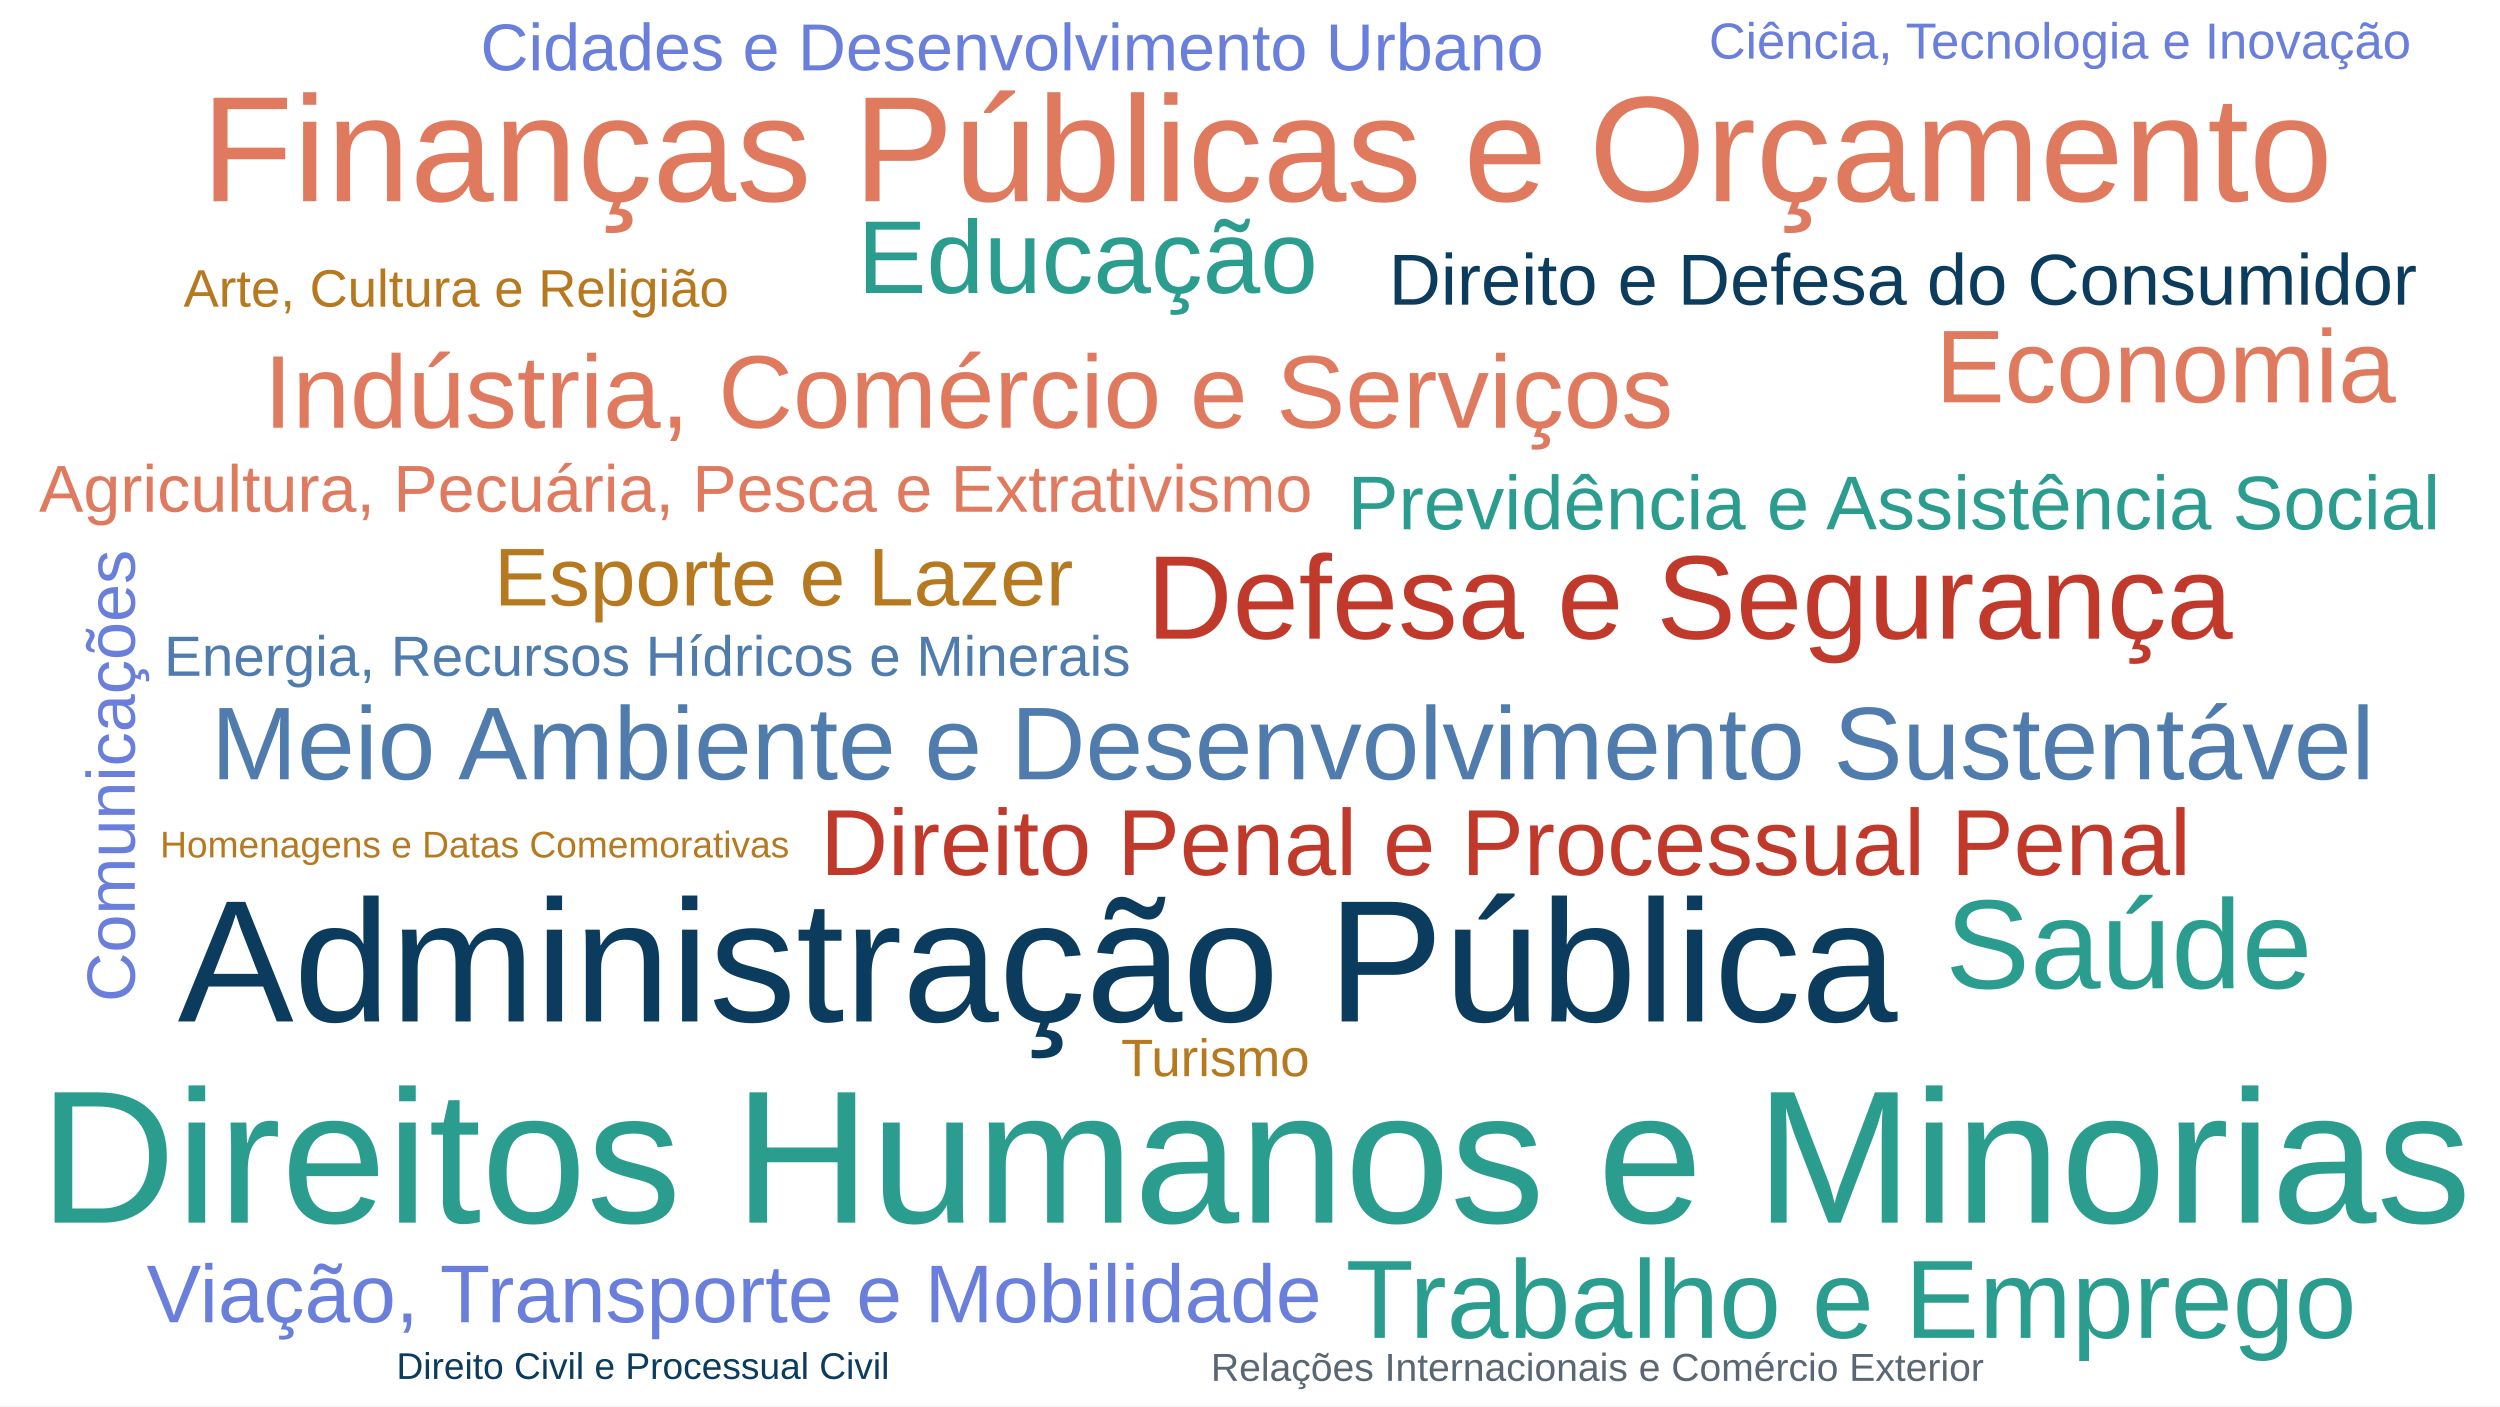
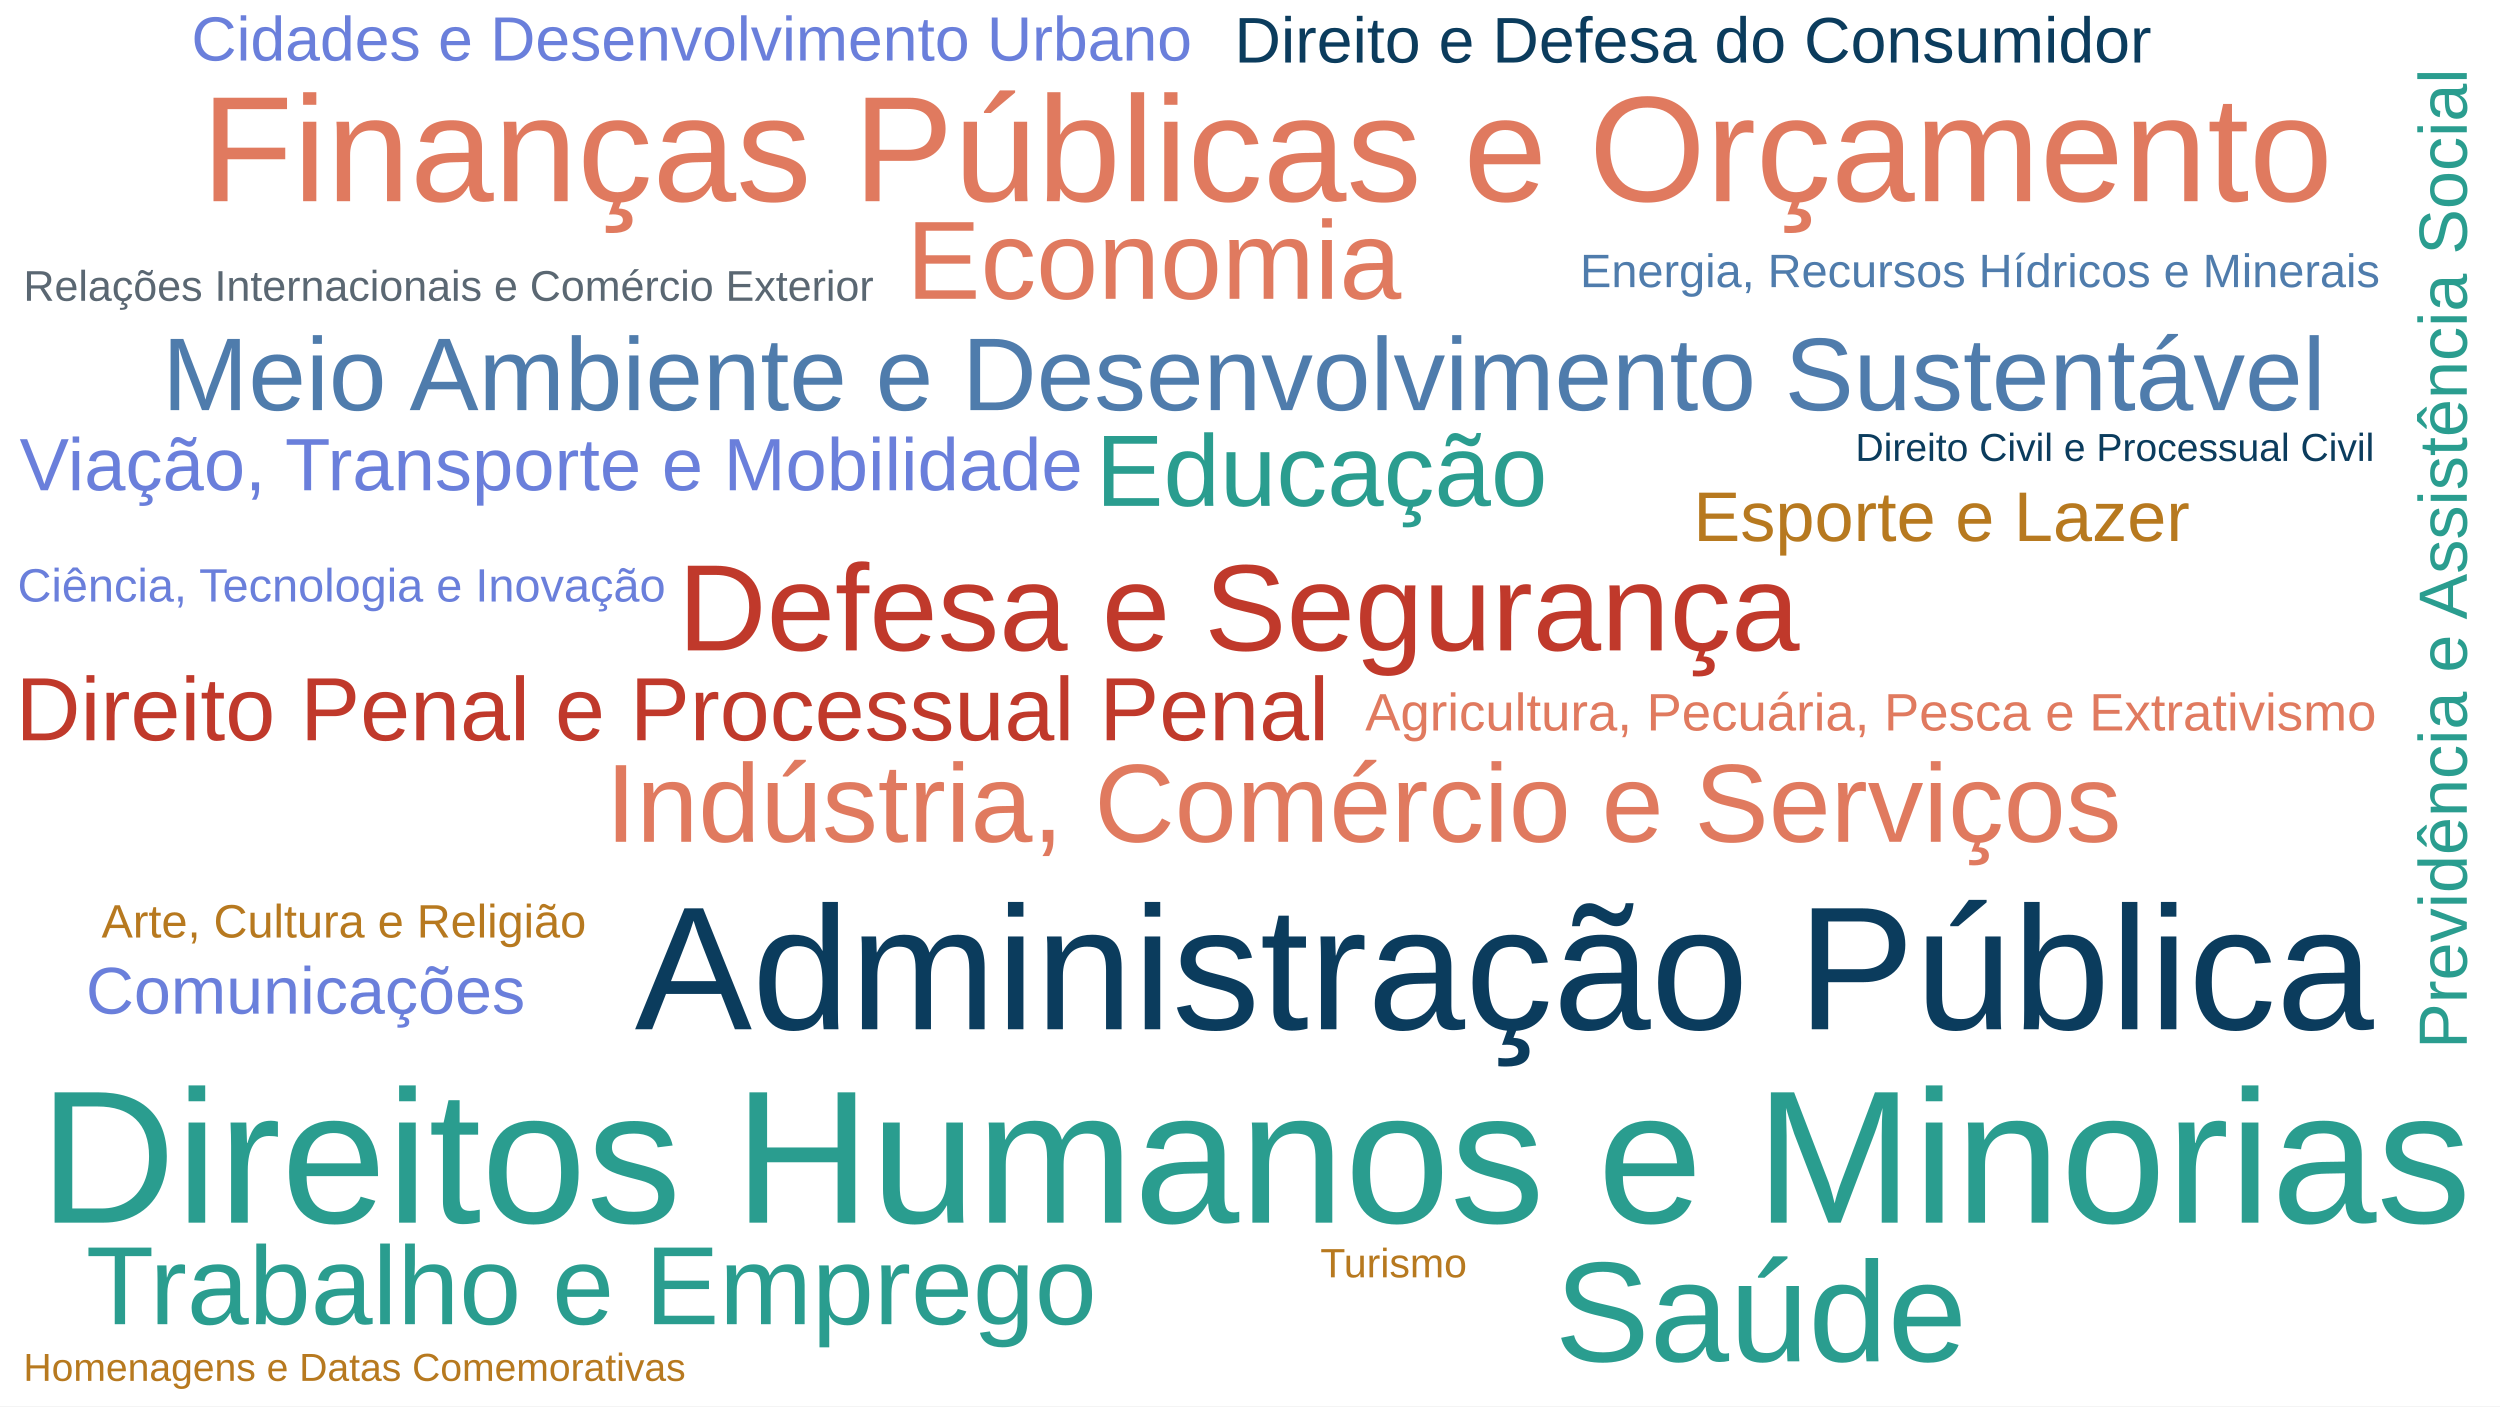
<svg xmlns="http://www.w3.org/2000/svg" viewBox="0 0 1280 720" width="1280" height="720">
  <style>text{font-family:'Arial';font-weight:normal;font-style:normal;}</style>
  <rect width="100%" height="100%" style="fill:white" />
  <text transform="translate(20,626)" font-size="97" style="fill:#2A9D8F">Direitos Humanos e Minorias</text>
-   <text transform="translate(91,523)" font-size="89" style="fill:#0B3C5D">Administração Pública</text>
+   <text transform="translate(325,527)" font-size="90" style="fill:#0B3C5D">Administração Pública</text>
  <text transform="translate(103,103)" font-size="77" style="fill:#E07A5F">Finanças Públicas e Orçamento</text>
-   <text transform="translate(996,506)" font-size="65" style="fill:#2A9D8F">Saúde</text>
-   <text transform="translate(587,327)" font-size="61" style="fill:#C0392B">Defesa e Segurança</text>
-   <text transform="translate(689,685)" font-size="57" style="fill:#2A9D8F">Trabalho e Emprego</text>
-   <text transform="translate(108,399)" font-size="53" style="fill:#4F7CAC">Meio Ambiente e Desenvolvimento Sustentável</text>
-   <text transform="translate(439,150)" font-size="53" style="fill:#2A9D8F">Educação</text>
-   <text transform="translate(991,206)" font-size="53" style="fill:#E07A5F">Economia</text>
-   <text transform="translate(135,219)" font-size="53" style="fill:#E07A5F">Indústria, Comércio e Serviços</text>
-   <text transform="translate(420,448)" font-size="48" style="fill:#C0392B">Direito Penal e Processual Penal</text>
-   <text transform="translate(253,310)" font-size="42" style="fill:#B7791F">Esporte e Lazer</text>
-   <text transform="translate(75,677)" font-size="42" style="fill:#6A7FDB">Viação, Transporte e Mobilidade</text>
-   <text transform="translate(690,271)" font-size="39" style="fill:#2A9D8F">Previdência e Assistência Social</text>
-   <text transform="translate(711,156)" font-size="37" style="fill:#0B3C5D">Direito e Defesa do Consumidor</text>
-   <text transform="translate(69,513) rotate(-90)" font-size="35" style="fill:#6A7FDB">Comunicações</text>
-   <text transform="translate(20,262)" font-size="34" style="fill:#E07A5F">Agricultura, Pecuária, Pesca e Extrativismo</text>
-   <text transform="translate(246,36)" font-size="34" style="fill:#6A7FDB">Cidades e Desenvolvimento Urbano</text>
-   <text transform="translate(84,346)" font-size="29" style="fill:#4F7CAC">Energia, Recursos Hídricos e Minerais</text>
-   <text transform="translate(574,551)" font-size="27" style="fill:#B7791F">Turismo</text>
-   <text transform="translate(94,157)" font-size="27" style="fill:#B7791F">Arte, Cultura e Religião</text>
-   <text transform="translate(875,30)" font-size="26" style="fill:#6A7FDB">Ciência, Tecnologia e Inovação</text>
-   <text transform="translate(620,707)" font-size="20" style="fill:#5A6772">Relações Internacionais e Comércio Exterior</text>
-   <text transform="translate(203,706)" font-size="19" style="fill:#0B3C5D">Direito Civil e Processual Civil</text>
-   <text transform="translate(82,439)" font-size="19" style="fill:#B7791F">Homenagens e Datas Comemorativas</text>
+   <text transform="translate(796,697)" font-size="73" style="fill:#2A9D8F">Saúde</text>
+   <text transform="translate(347,333)" font-size="63" style="fill:#C0392B">Defesa e Segurança</text>
+   <text transform="translate(310,431)" font-size="57" style="fill:#E07A5F">Indústria, Comércio e Serviços</text>
+   <text transform="translate(44,678)" font-size="57" style="fill:#2A9D8F">Trabalho e Emprego</text>
+   <text transform="translate(464,153)" font-size="57" style="fill:#E07A5F">Economia</text>
+   <text transform="translate(83,210)" font-size="53" style="fill:#4F7CAC">Meio Ambiente e Desenvolvimento Sustentável</text>
+   <text transform="translate(561,259)" font-size="52" style="fill:#2A9D8F">Educação</text>
+   <text transform="translate(8,379)" font-size="46" style="fill:#C0392B">Direito Penal e Processual Penal</text>
+   <text transform="translate(10,251)" font-size="38" style="fill:#6A7FDB">Viação, Transporte e Mobilidade</text>
+   <text transform="translate(867,277)" font-size="36" style="fill:#B7791F">Esporte e Lazer</text>
+   <text transform="translate(1263,537) rotate(-90)" font-size="35" style="fill:#2A9D8F">Previdência e Assistência Social</text>
+   <text transform="translate(44,519)" font-size="34" style="fill:#6A7FDB">Comunicações</text>
+   <text transform="translate(632,32)" font-size="33" style="fill:#0B3C5D">Direito e Defesa do Consumidor</text>
+   <text transform="translate(98,31)" font-size="32" style="fill:#6A7FDB">Cidades e Desenvolvimento Urbano</text>
+   <text transform="translate(699,374)" font-size="27" style="fill:#E07A5F">Agricultura, Pecuária, Pesca e Extrativismo</text>
+   <text transform="translate(809,147)" font-size="24" style="fill:#4F7CAC">Energia, Recursos Hídricos e Minerais</text>
+   <text transform="translate(9,308)" font-size="24" style="fill:#6A7FDB">Ciência, Tecnologia e Inovação</text>
+   <text transform="translate(52,480)" font-size="24" style="fill:#B7791F">Arte, Cultura e Religião</text>
+   <text transform="translate(12,154)" font-size="22" style="fill:#5A6772">Relações Internacionais e Comércio Exterior</text>
+   <text transform="translate(676,654)" font-size="21" style="fill:#B7791F">Turismo</text>
+   <text transform="translate(12,707)" font-size="20" style="fill:#B7791F">Homenagens e Datas Comemorativas</text>
+   <text transform="translate(950,236)" font-size="20" style="fill:#0B3C5D">Direito Civil e Processual Civil</text>
</svg>
